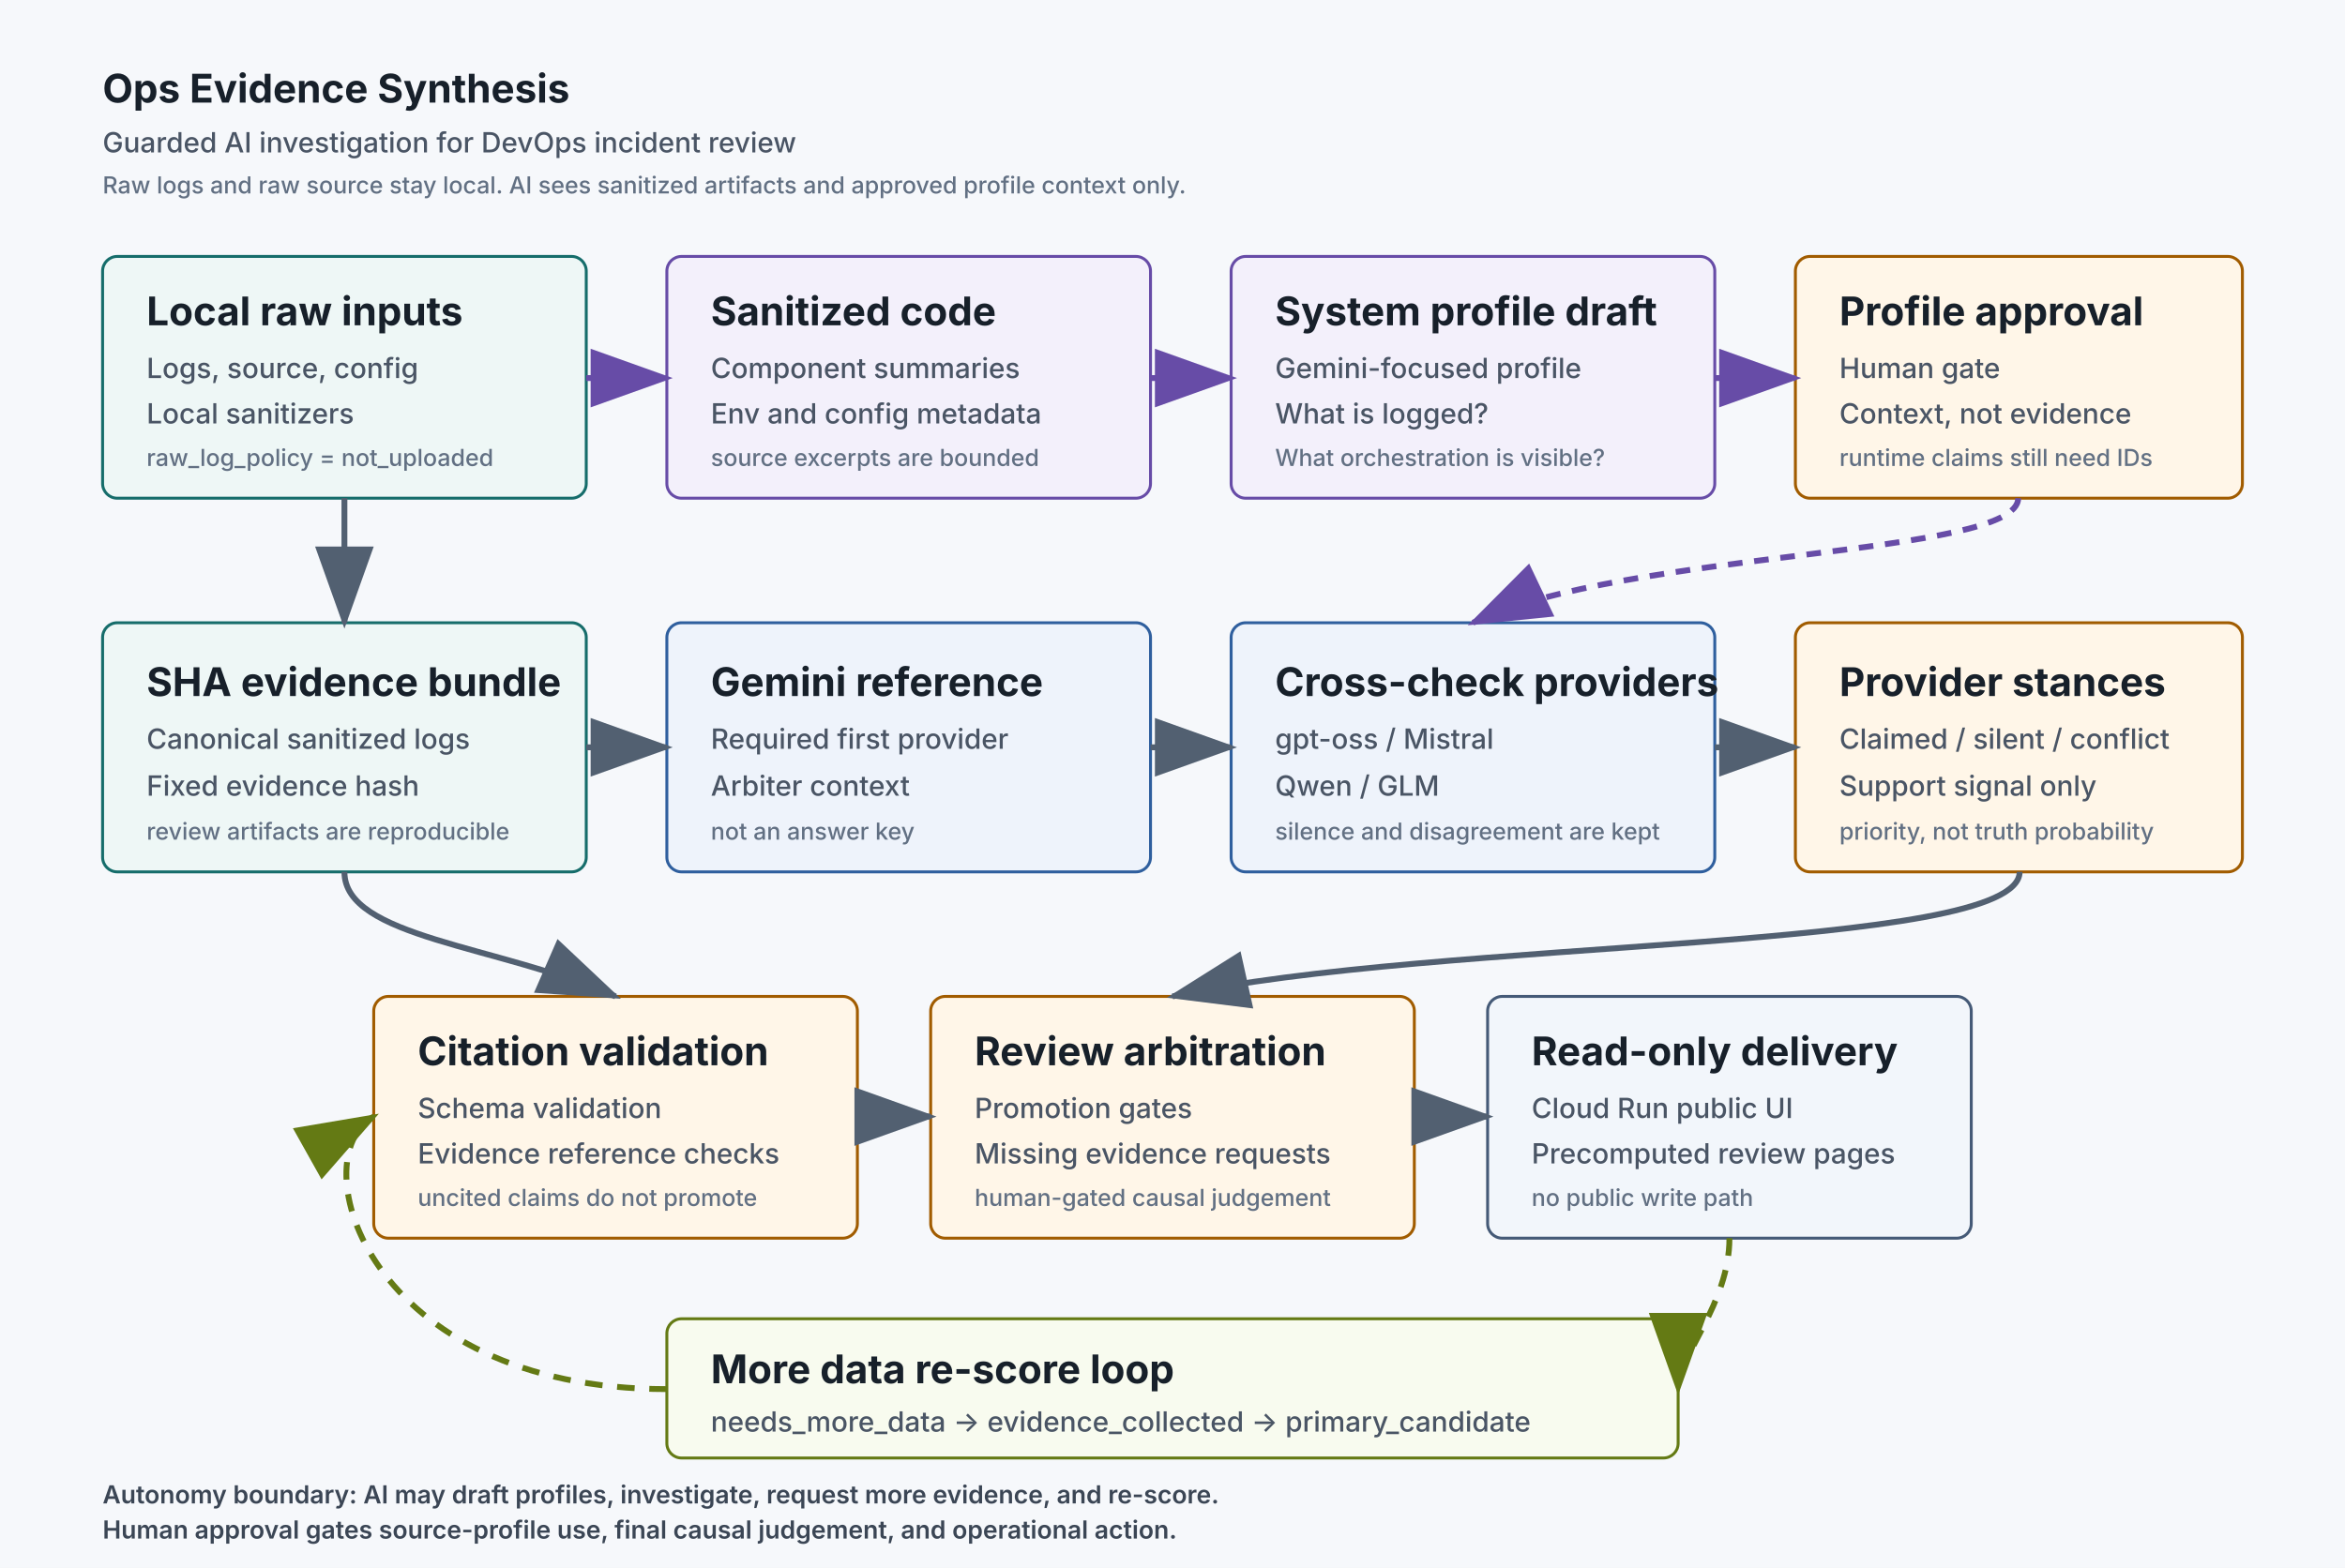
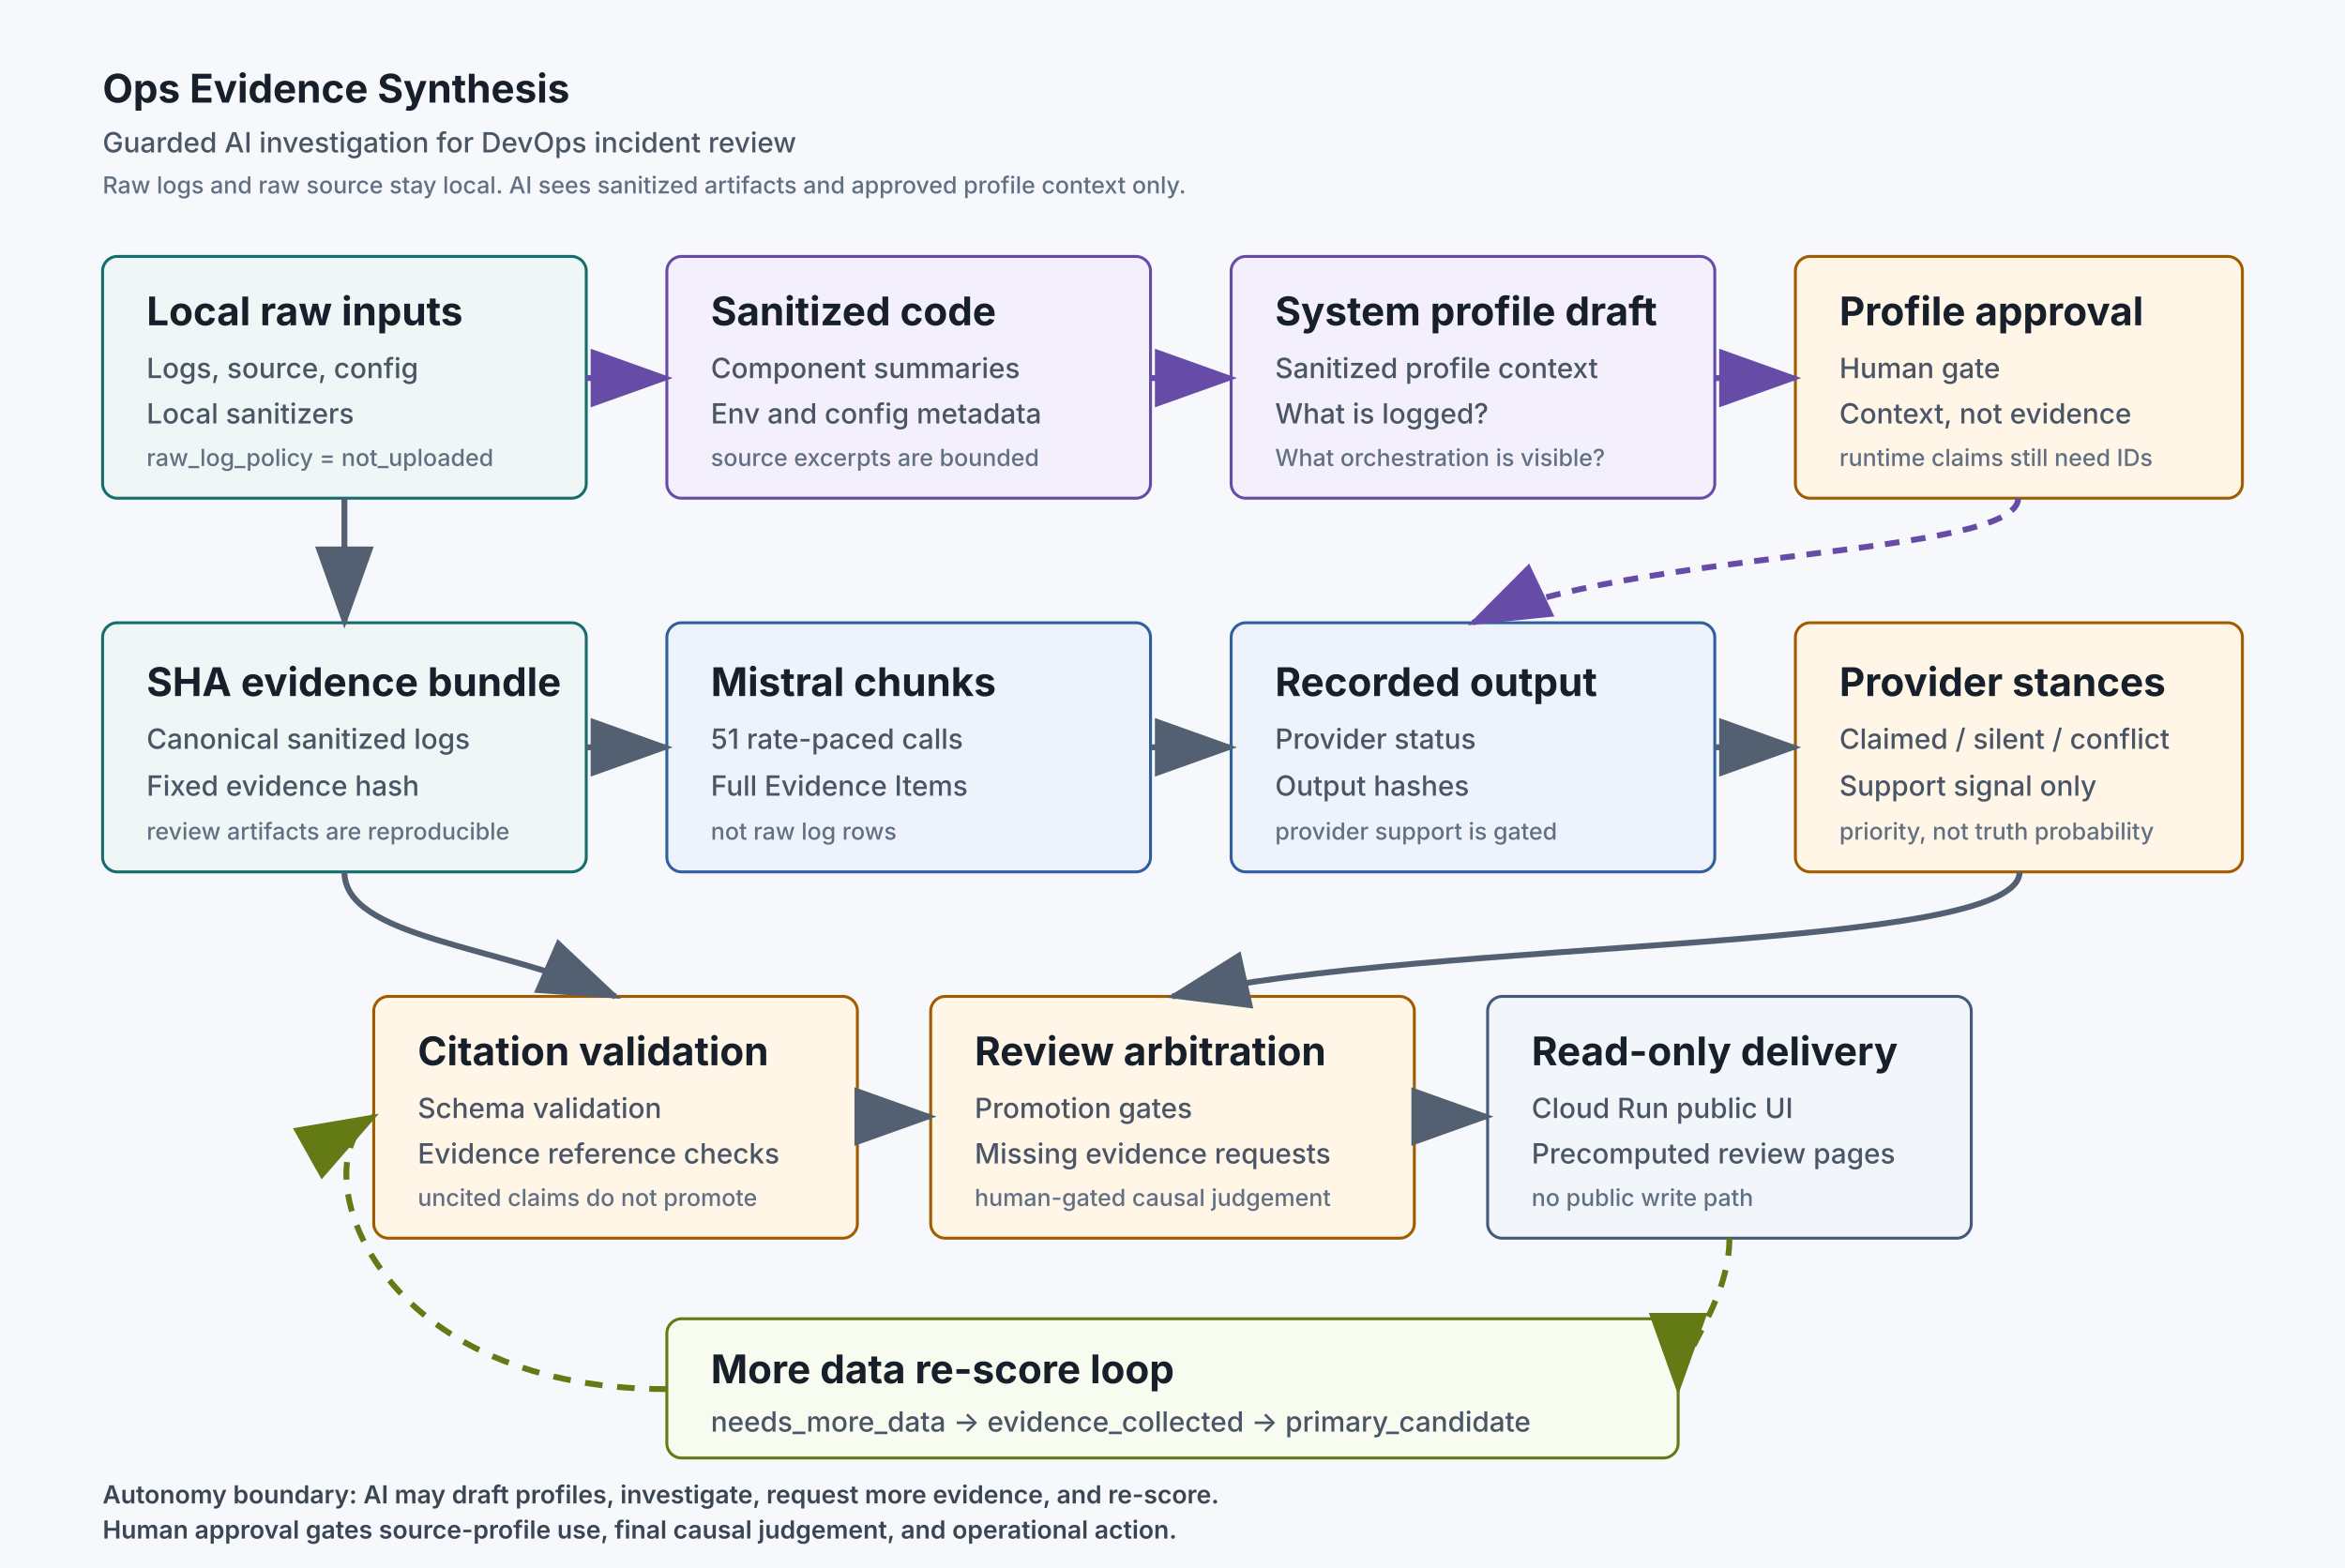
<svg xmlns="http://www.w3.org/2000/svg" width="1600" height="1070" viewBox="0 0 1600 1070" role="img" aria-labelledby="title desc">
  <defs>
    <style>
      .bg { fill: #f6f8fb; }
      .band { fill: #ffffff; stroke: #d7dee8; stroke-width: 2; }
      .local { fill: #eef7f6; stroke: #166d6b; }
      .profile { fill: #f3f0fb; stroke: #674ca7; }
      .ai { fill: #eef3fb; stroke: #2f5f9e; }
      .gate { fill: #fff6e8; stroke: #a15c00; }
      .deliver { fill: #f2f6fb; stroke: #455a77; }
      .loop { fill: #f8fbef; stroke: #647a14; }
      .text { font-family: Inter, Arial, sans-serif; fill: #17202a; font-size: 27px; font-weight: 700; }
      .small { font-family: Inter, Arial, sans-serif; fill: #4a5565; font-size: 19px; font-weight: 500; }
      .tiny { font-family: Inter, Arial, sans-serif; fill: #627083; font-size: 16px; font-weight: 500; }
      .note { font-family: Inter, Arial, sans-serif; fill: #3b4655; font-size: 17px; font-weight: 600; }
      .arrow { stroke: #526071; stroke-width: 4; fill: none; marker-end: url(#arrowhead); }
      .softArrow { stroke: #674ca7; stroke-width: 4; fill: none; marker-end: url(#arrowheadProfile); stroke-dasharray: 10 8; }
      .loopArrow { stroke: #647a14; stroke-width: 4; fill: none; marker-end: url(#arrowheadLoop); stroke-dasharray: 12 10; }
    </style>
    <marker id="arrowhead" markerWidth="14" markerHeight="10" refX="13" refY="5" orient="auto">
      <path d="M0,0 L14,5 L0,10 Z" fill="#526071" />
    </marker>
    <marker id="arrowheadProfile" markerWidth="14" markerHeight="10" refX="13" refY="5" orient="auto">
      <path d="M0,0 L14,5 L0,10 Z" fill="#674ca7" />
    </marker>
    <marker id="arrowheadLoop" markerWidth="14" markerHeight="10" refX="13" refY="5" orient="auto">
      <path d="M0,0 L14,5 L0,10 Z" fill="#647a14" />
    </marker>
  </defs>
  <rect class="bg" x="0" y="0" width="1600" height="1070" />
  <text class="text" x="70" y="70">Ops Evidence Synthesis</text>
  <text class="small" x="70" y="104">Guarded AI investigation for DevOps incident review</text>
  <text class="tiny" x="70" y="132">Raw logs and raw source stay local. AI sees sanitized artifacts and approved profile context only.</text>
  <rect class="band local" x="70" y="175" width="330" height="165" rx="10" />
  <text class="text" x="100" y="222">Local raw inputs</text>
  <text class="small" x="100" y="258">Logs, source, config</text>
  <text class="small" x="100" y="289">Local sanitizers</text>
  <text class="tiny" x="100" y="318">raw_log_policy = not_uploaded</text>
  <rect class="band profile" x="455" y="175" width="330" height="165" rx="10" />
  <text class="text" x="485" y="222">Sanitized code</text>
  <text class="small" x="485" y="258">Component summaries</text>
  <text class="small" x="485" y="289">Env and config metadata</text>
  <text class="tiny" x="485" y="318">source excerpts are bounded</text>
  <rect class="band profile" x="840" y="175" width="330" height="165" rx="10" />
  <text class="text" x="870" y="222">System profile draft</text>
-   <text class="small" x="870" y="258">Gemini-focused profile</text>
+   <text class="small" x="870" y="258">Sanitized profile context</text>
  <text class="small" x="870" y="289">What is logged?</text>
  <text class="tiny" x="870" y="318">What orchestration is visible?</text>
  <rect class="band gate" x="1225" y="175" width="305" height="165" rx="10" />
  <text class="text" x="1255" y="222">Profile approval</text>
  <text class="small" x="1255" y="258">Human gate</text>
  <text class="small" x="1255" y="289">Context, not evidence</text>
  <text class="tiny" x="1255" y="318">runtime claims still need IDs</text>
  <rect class="band local" x="70" y="425" width="330" height="170" rx="10" />
  <text class="text" x="100" y="475">SHA evidence bundle</text>
  <text class="small" x="100" y="511">Canonical sanitized logs</text>
  <text class="small" x="100" y="543">Fixed evidence hash</text>
  <text class="tiny" x="100" y="573">review artifacts are reproducible</text>
  <rect class="band ai" x="455" y="425" width="330" height="170" rx="10" />
-   <text class="text" x="485" y="475">Gemini reference</text>
-   <text class="small" x="485" y="511">Required first provider</text>
-   <text class="small" x="485" y="543">Arbiter context</text>
-   <text class="tiny" x="485" y="573">not an answer key</text>
+   <text class="text" x="485" y="475">Mistral chunks</text>
+   <text class="small" x="485" y="511">51 rate-paced calls</text>
+   <text class="small" x="485" y="543">Full Evidence Items</text>
+   <text class="tiny" x="485" y="573">not raw log rows</text>
  <rect class="band ai" x="840" y="425" width="330" height="170" rx="10" />
-   <text class="text" x="870" y="475">Cross-check providers</text>
-   <text class="small" x="870" y="511">gpt-oss / Mistral</text>
-   <text class="small" x="870" y="543">Qwen / GLM</text>
-   <text class="tiny" x="870" y="573">silence and disagreement are kept</text>
+   <text class="text" x="870" y="475">Recorded output</text>
+   <text class="small" x="870" y="511">Provider status</text>
+   <text class="small" x="870" y="543">Output hashes</text>
+   <text class="tiny" x="870" y="573">provider support is gated</text>
  <rect class="band gate" x="1225" y="425" width="305" height="170" rx="10" />
  <text class="text" x="1255" y="475">Provider stances</text>
  <text class="small" x="1255" y="511">Claimed / silent / conflict</text>
  <text class="small" x="1255" y="543">Support signal only</text>
  <text class="tiny" x="1255" y="573">priority, not truth probability</text>
  <rect class="band gate" x="255" y="680" width="330" height="165" rx="10" />
  <text class="text" x="285" y="727">Citation validation</text>
  <text class="small" x="285" y="763">Schema validation</text>
  <text class="small" x="285" y="794">Evidence reference checks</text>
  <text class="tiny" x="285" y="823">uncited claims do not promote</text>
  <rect class="band gate" x="635" y="680" width="330" height="165" rx="10" />
  <text class="text" x="665" y="727">Review arbitration</text>
  <text class="small" x="665" y="763">Promotion gates</text>
  <text class="small" x="665" y="794">Missing evidence requests</text>
  <text class="tiny" x="665" y="823">human-gated causal judgement</text>
  <rect class="band deliver" x="1015" y="680" width="330" height="165" rx="10" />
  <text class="text" x="1045" y="727">Read-only delivery</text>
  <text class="small" x="1045" y="763">Cloud Run public UI</text>
  <text class="small" x="1045" y="794">Precomputed review pages</text>
  <text class="tiny" x="1045" y="823">no public write path</text>
  <rect class="band loop" x="455" y="900" width="690" height="95" rx="10" />
  <text class="text" x="485" y="944">More data re-score loop</text>
  <text class="small" x="485" y="977">needs_more_data -&gt; evidence_collected -&gt; primary_candidate</text>
  <path class="softArrow" d="M400 258 L455 258" />
  <path class="softArrow" d="M785 258 L840 258" />
  <path class="softArrow" d="M1170 258 L1225 258" />
  <path class="softArrow" d="M1377 340 C1377 380 1110 375 1005 425" />
  <path class="arrow" d="M235 340 L235 425" />
  <path class="arrow" d="M400 510 L455 510" />
  <path class="arrow" d="M785 510 L840 510" />
  <path class="arrow" d="M1170 510 L1225 510" />
  <path class="arrow" d="M1378 595 C1378 650 980 640 800 680" />
  <path class="arrow" d="M235 595 C235 640 340 645 420 680" />
  <path class="arrow" d="M585 762 L635 762" />
  <path class="arrow" d="M965 762 L1015 762" />
  <path class="loopArrow" d="M1180 845 C1180 890 1145 925 1145 948" />
  <path class="loopArrow" d="M455 948 C250 948 205 790 255 762" />
  <text class="note" x="70" y="1026">Autonomy boundary: AI may draft profiles, investigate, request more evidence, and re-score.</text>
  <text class="note" x="70" y="1050">Human approval gates source-profile use, final causal judgement, and operational action.</text>
</svg>
